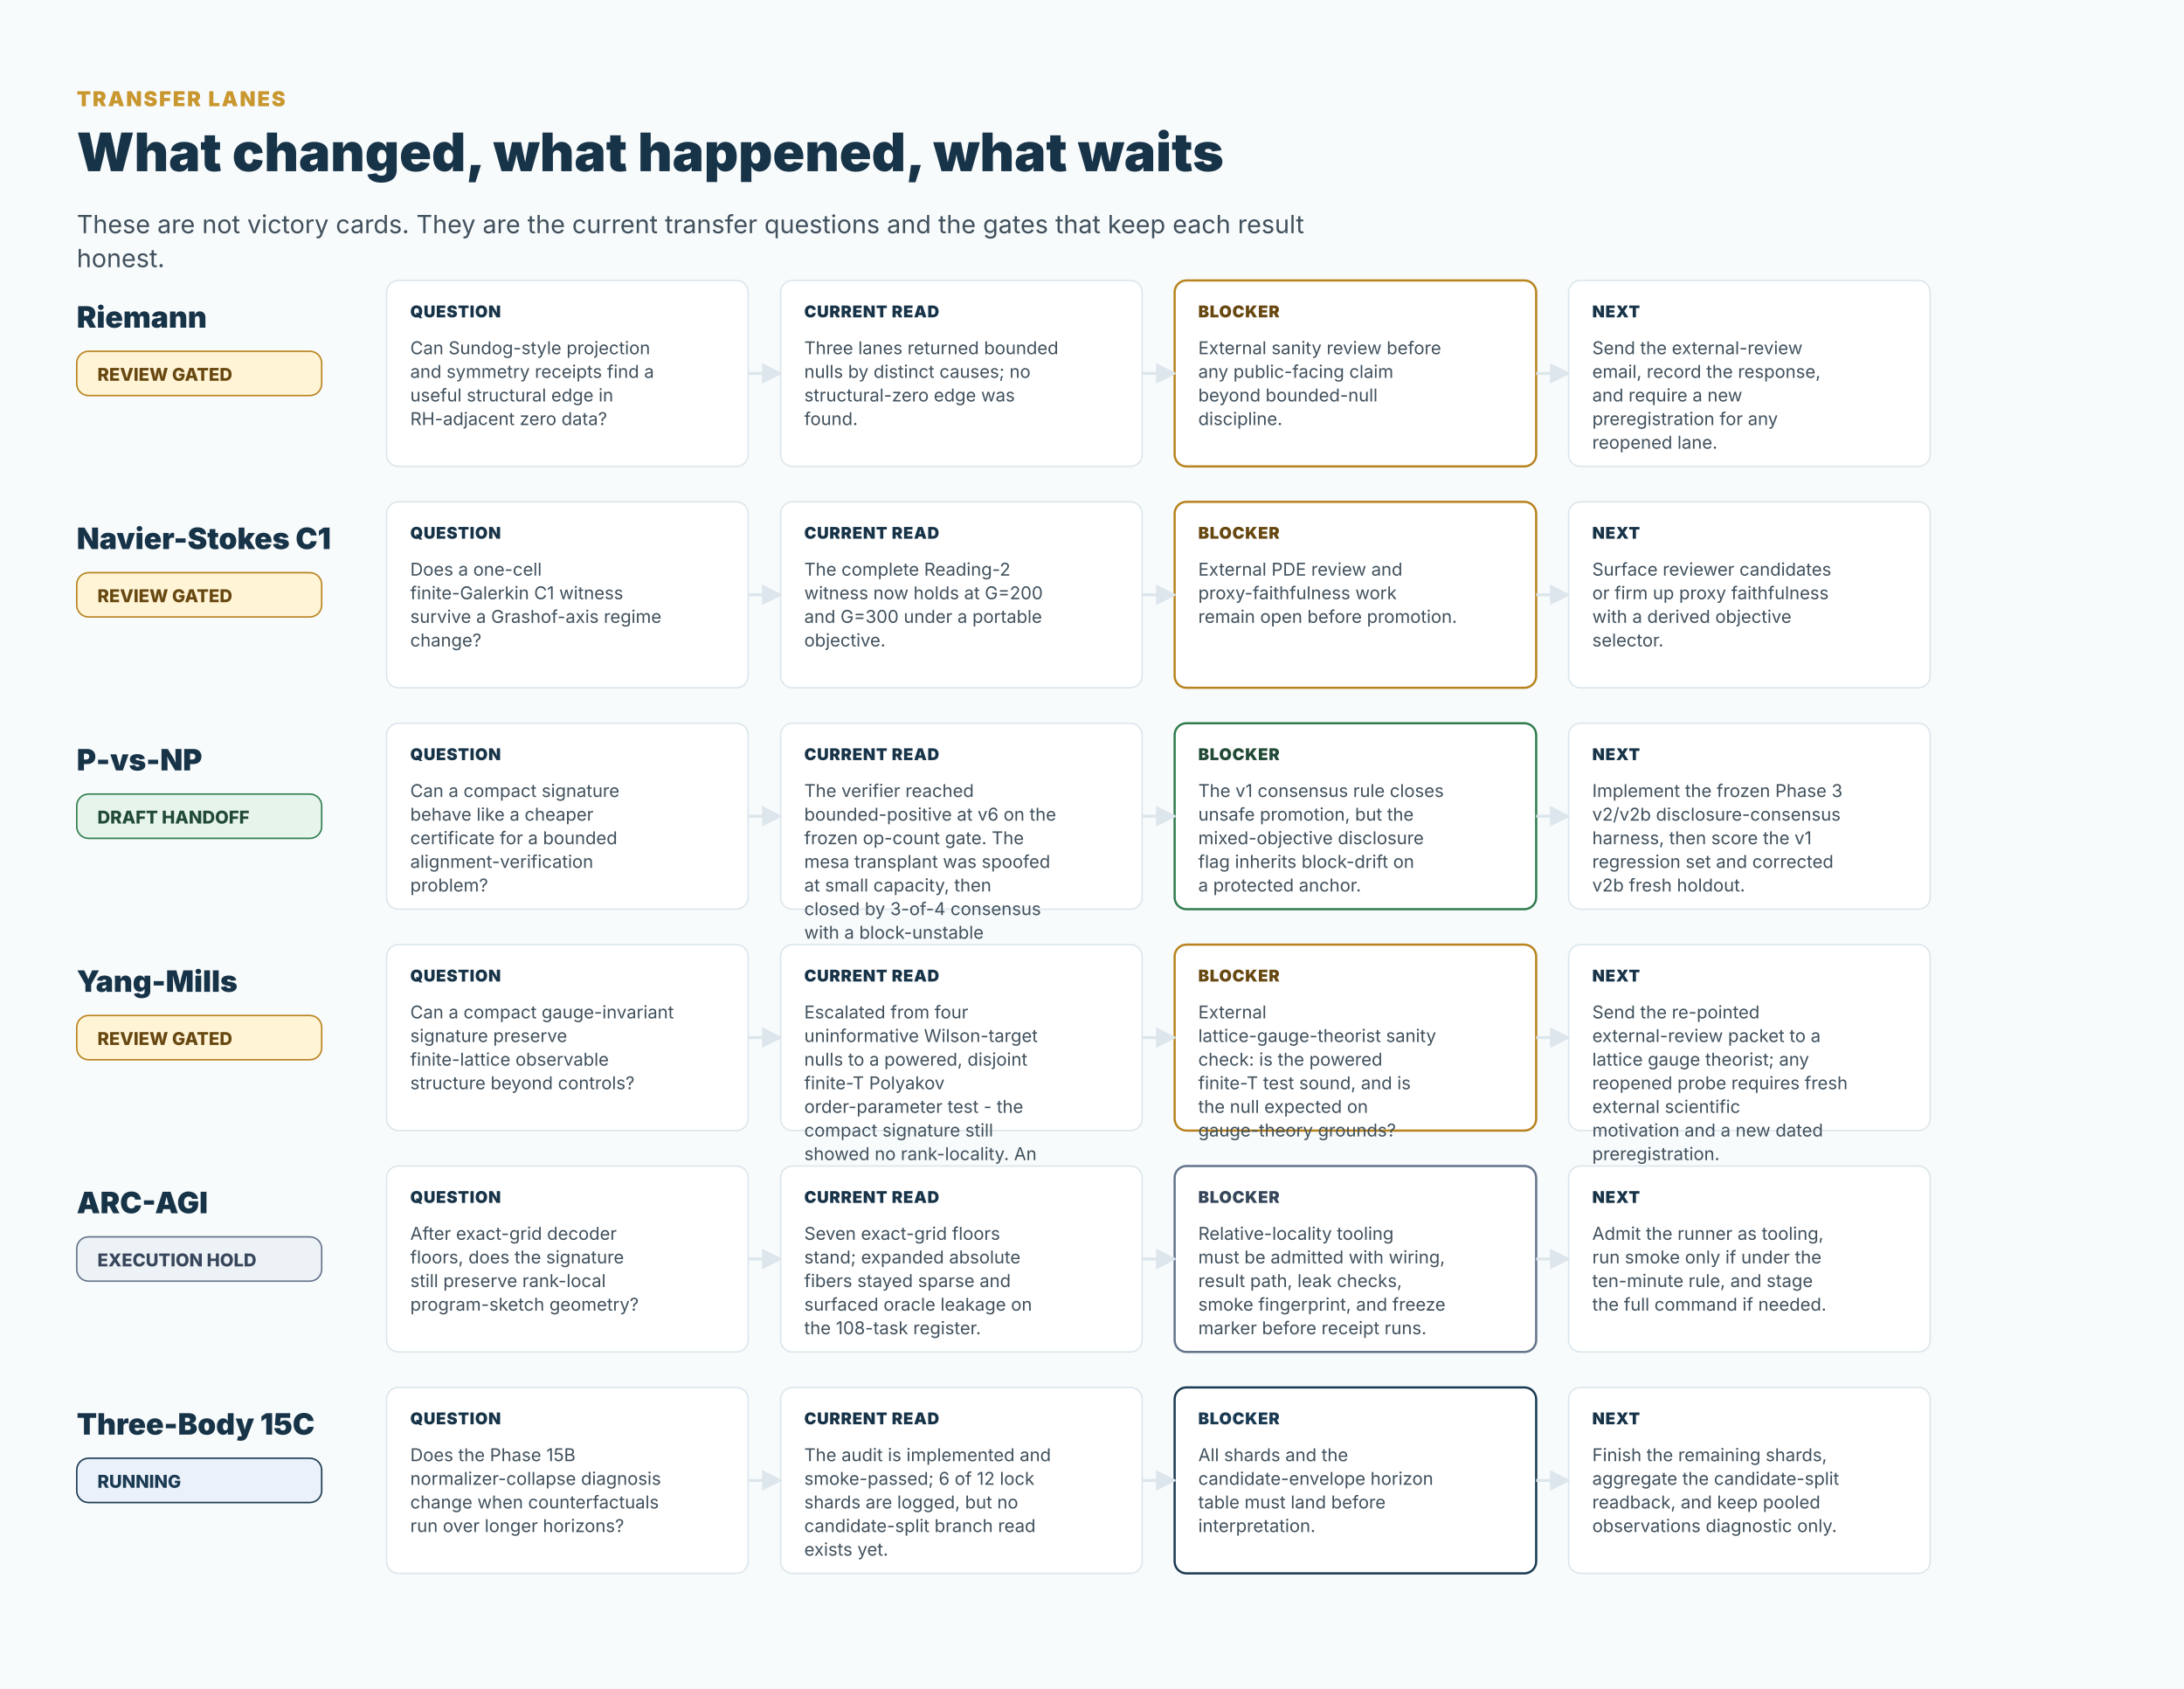
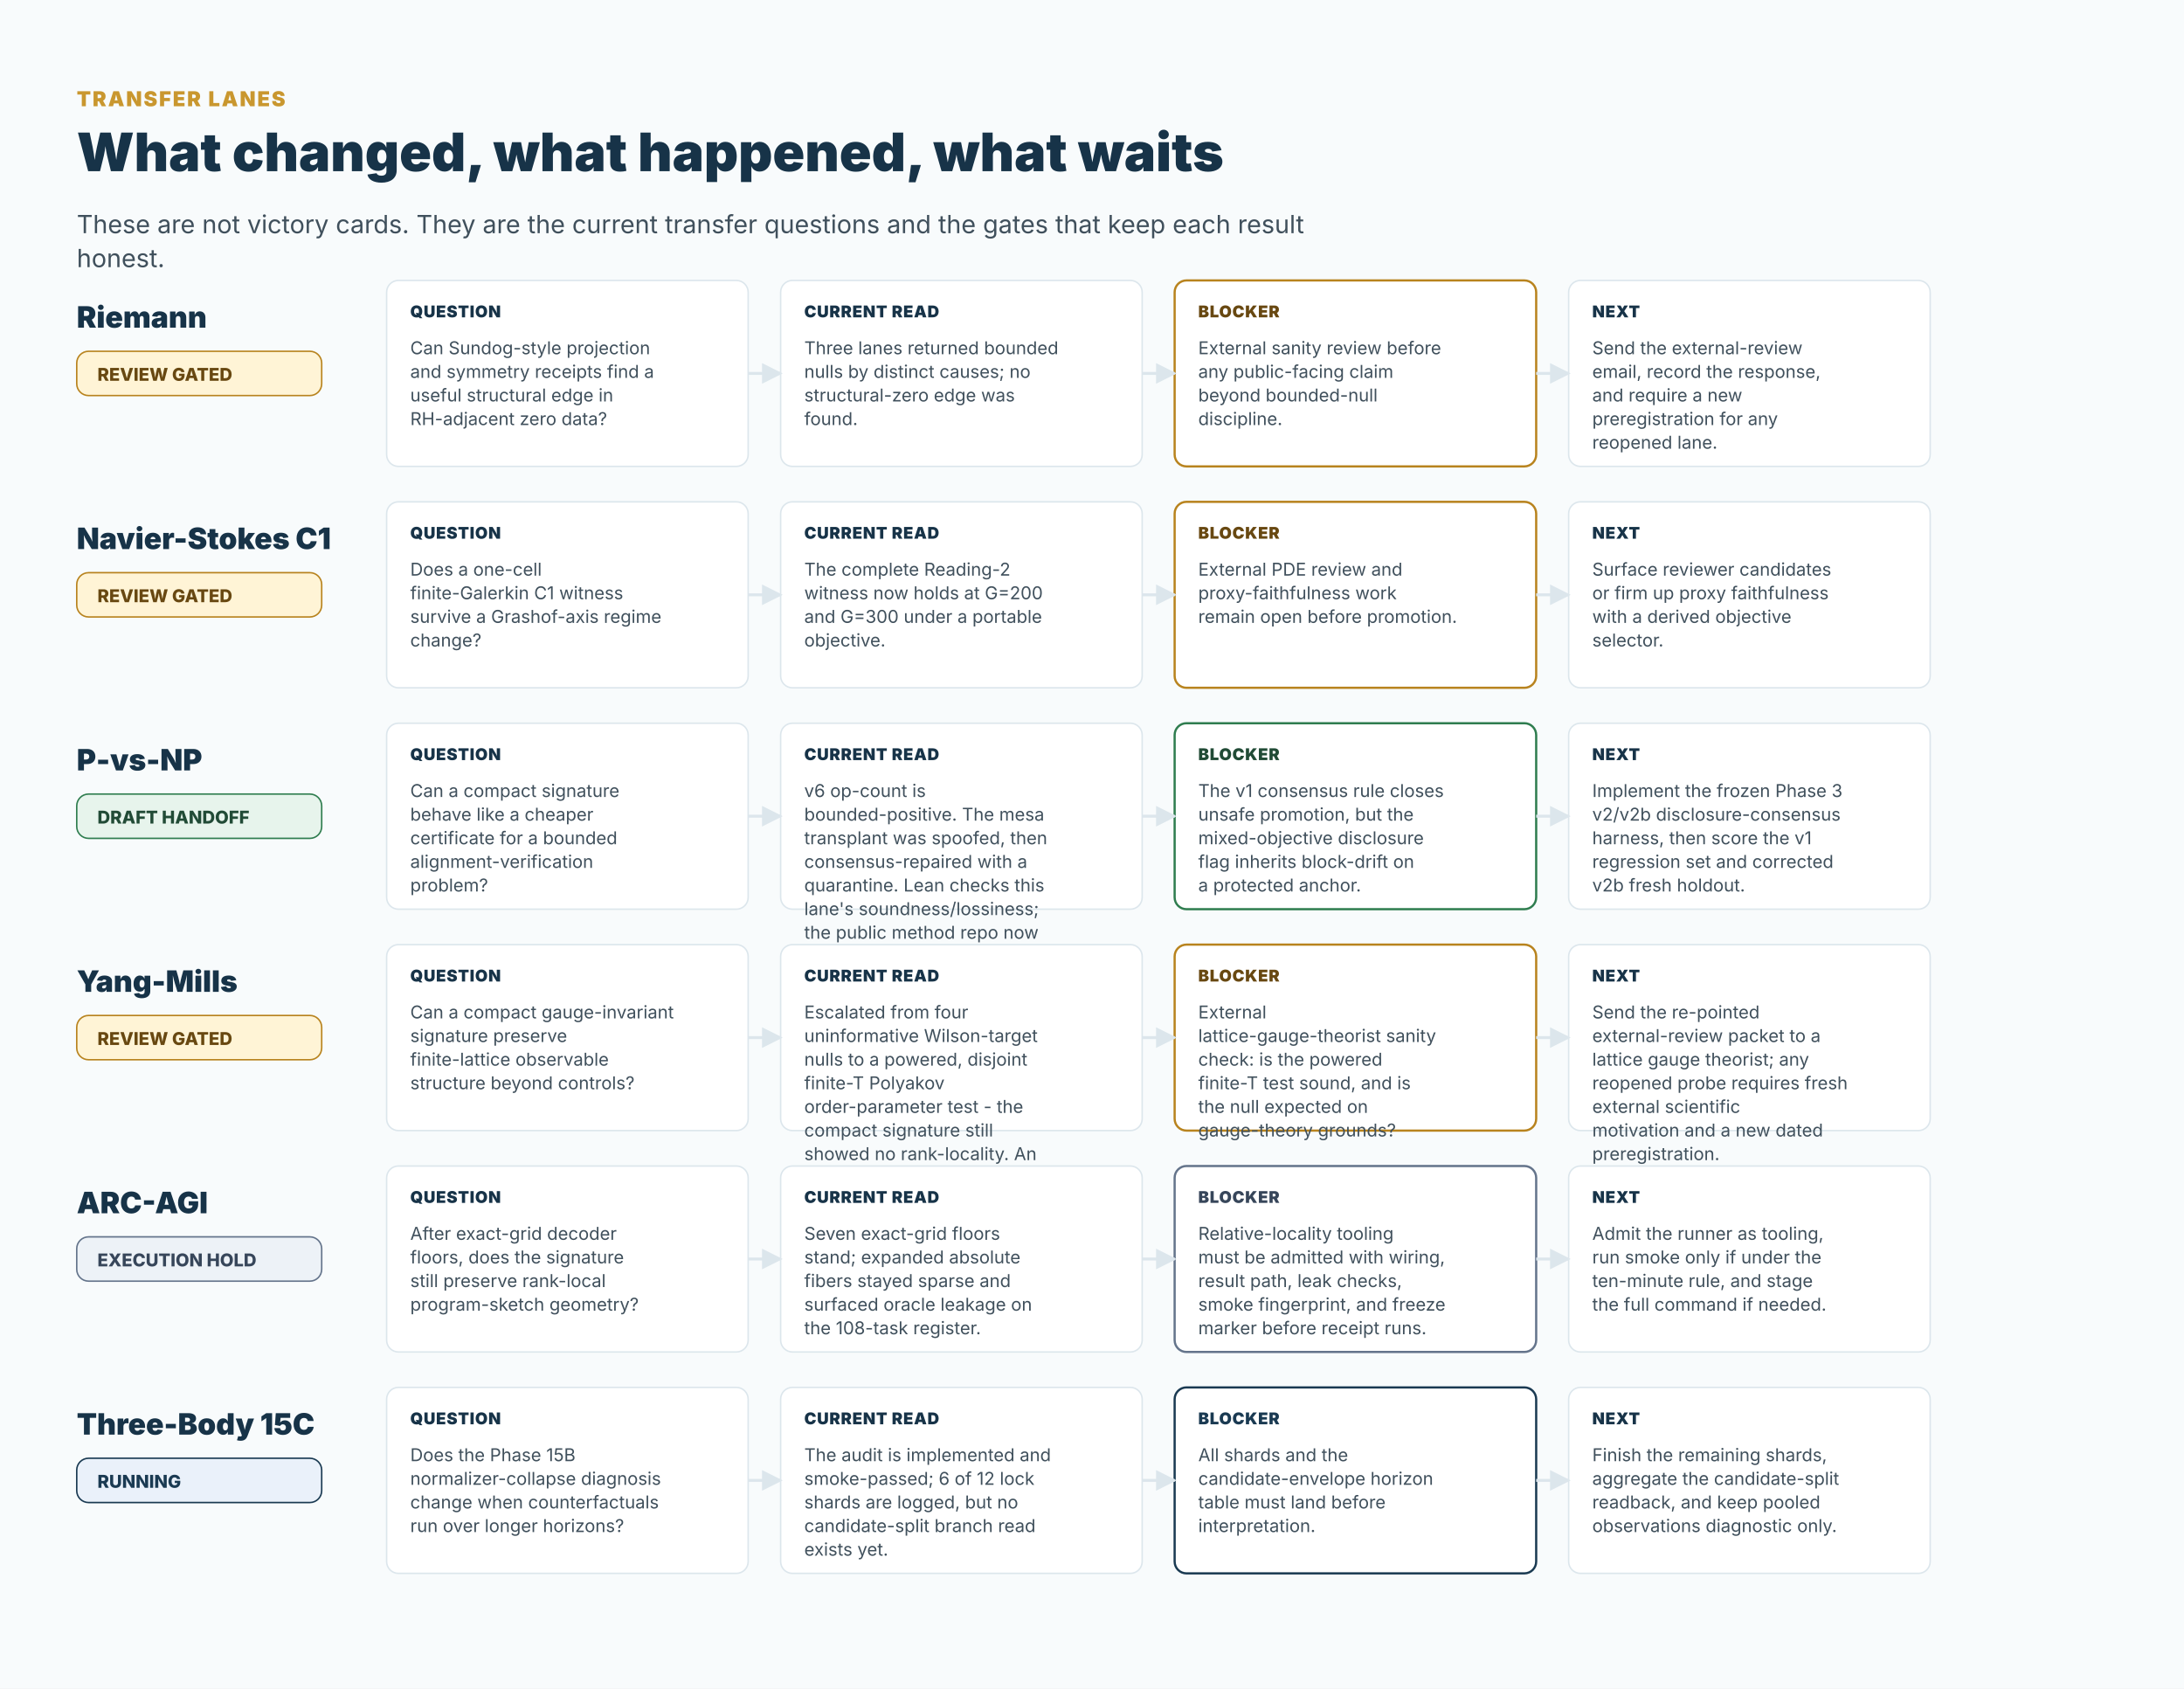
<svg xmlns="http://www.w3.org/2000/svg" viewBox="0 0 1480 1144" width="1480" height="1144" role="img" aria-labelledby="title desc">
  <rect width="1480" height="1144" fill="#F8FBFC" />
  <defs>
    <marker id="arrow" viewBox="0 0 10 10" refX="9" refY="5" markerWidth="7" markerHeight="7" orient="auto-start-reverse">
      <path d="M0,0 L10,5 L0,10 z" fill="#DCE6EC" stroke="none" />
    </marker>
  </defs>
  <text x="52" y="72" fill="#C9972F" font-family="system-ui, -apple-system, BlinkMacSystemFont, 'Segoe UI', sans-serif" font-size="14" font-weight="850" letter-spacing="0.08em">TRANSFER LANES</text>
  <text x="52" y="116" fill="#173348" font-family="system-ui, -apple-system, BlinkMacSystemFont, 'Segoe UI', sans-serif" font-size="36" font-weight="850" text-anchor="start" letter-spacing="0">
    <tspan x="52" dy="0">What changed, what happened, what waits</tspan>
  </text>
  <text x="52" y="158" fill="#40505C" font-family="system-ui, -apple-system, BlinkMacSystemFont, 'Segoe UI', sans-serif" font-size="17" font-weight="400" text-anchor="start" letter-spacing="0">
    <tspan x="52" dy="0">These are not victory cards. They are the current transfer questions and the gates that keep each result</tspan>
    <tspan x="52" dy="23">honest.</tspan>
  </text>
  <g data-project="riemann">
    <text x="52" y="222" fill="#173348" font-family="system-ui, -apple-system, BlinkMacSystemFont, 'Segoe UI', sans-serif" font-size="20" font-weight="850" letter-spacing="0">Riemann</text>
    <g>
      <rect x="52" y="238" width="166" height="30" rx="8" fill="#FFF4D6" stroke="#B8831E" stroke-width="1" />
      <text x="66" y="258" fill="#684811" font-family="system-ui, -apple-system, BlinkMacSystemFont, 'Segoe UI', sans-serif" font-size="12" font-weight="800" letter-spacing="0">REVIEW GATED</text>
    </g>
    <g>
      <rect x="262" y="190" width="245" height="126" rx="8" fill="#FFFFFF" stroke="#DCE6EC" stroke-width="1" />
      <text x="278" y="215" fill="#173348" font-family="system-ui, -apple-system, BlinkMacSystemFont, 'Segoe UI', sans-serif" font-size="11" font-weight="850" letter-spacing="0.04em">QUESTION</text>
      <text x="278" y="240" fill="#40505C" font-family="system-ui, -apple-system, BlinkMacSystemFont, 'Segoe UI', sans-serif" font-size="12" font-weight="400" text-anchor="start" letter-spacing="0">
        <tspan x="278" dy="0">Can Sundog-style projection</tspan>
        <tspan x="278" dy="16">and symmetry receipts find a</tspan>
        <tspan x="278" dy="16">useful structural edge in</tspan>
        <tspan x="278" dy="16">RH-adjacent zero data?</tspan>
      </text>
    </g>
    <g>
      <rect x="529" y="190" width="245" height="126" rx="8" fill="#FFFFFF" stroke="#DCE6EC" stroke-width="1" />
      <text x="545" y="215" fill="#173348" font-family="system-ui, -apple-system, BlinkMacSystemFont, 'Segoe UI', sans-serif" font-size="11" font-weight="850" letter-spacing="0.04em">CURRENT READ</text>
      <text x="545" y="240" fill="#40505C" font-family="system-ui, -apple-system, BlinkMacSystemFont, 'Segoe UI', sans-serif" font-size="12" font-weight="400" text-anchor="start" letter-spacing="0">
        <tspan x="545" dy="0">Three lanes returned bounded</tspan>
        <tspan x="545" dy="16">nulls by distinct causes; no</tspan>
        <tspan x="545" dy="16">structural-zero edge was</tspan>
        <tspan x="545" dy="16">found.</tspan>
      </text>
    </g>
    <g>
      <rect x="796" y="190" width="245" height="126" rx="8" fill="#FFFFFF" stroke="#B8831E" stroke-width="1.5" />
      <text x="812" y="215" fill="#684811" font-family="system-ui, -apple-system, BlinkMacSystemFont, 'Segoe UI', sans-serif" font-size="11" font-weight="850" letter-spacing="0.04em">BLOCKER</text>
      <text x="812" y="240" fill="#40505C" font-family="system-ui, -apple-system, BlinkMacSystemFont, 'Segoe UI', sans-serif" font-size="12" font-weight="400" text-anchor="start" letter-spacing="0">
        <tspan x="812" dy="0">External sanity review before</tspan>
        <tspan x="812" dy="16">any public-facing claim</tspan>
        <tspan x="812" dy="16">beyond bounded-null</tspan>
        <tspan x="812" dy="16">discipline.</tspan>
      </text>
    </g>
    <g>
      <rect x="1063" y="190" width="245" height="126" rx="8" fill="#FFFFFF" stroke="#DCE6EC" stroke-width="1" />
      <text x="1079" y="215" fill="#173348" font-family="system-ui, -apple-system, BlinkMacSystemFont, 'Segoe UI', sans-serif" font-size="11" font-weight="850" letter-spacing="0.04em">NEXT</text>
      <text x="1079" y="240" fill="#40505C" font-family="system-ui, -apple-system, BlinkMacSystemFont, 'Segoe UI', sans-serif" font-size="12" font-weight="400" text-anchor="start" letter-spacing="0">
        <tspan x="1079" dy="0">Send the external-review</tspan>
        <tspan x="1079" dy="16">email, record the response,</tspan>
        <tspan x="1079" dy="16">and require a new</tspan>
        <tspan x="1079" dy="16">preregistration for any</tspan>
        <tspan x="1079" dy="16">reopened lane.</tspan>
      </text>
    </g>
    <line x1="507" y1="253" x2="529" y2="253" stroke="#DCE6EC" stroke-width="2" marker-end="url(#arrow)" />
    <line x1="774" y1="253" x2="796" y2="253" stroke="#DCE6EC" stroke-width="2" marker-end="url(#arrow)" />
    <line x1="1041" y1="253" x2="1063" y2="253" stroke="#DCE6EC" stroke-width="2" marker-end="url(#arrow)" />
  </g>
  <g data-project="navier_stokes_c1">
    <text x="52" y="372" fill="#173348" font-family="system-ui, -apple-system, BlinkMacSystemFont, 'Segoe UI', sans-serif" font-size="20" font-weight="850" letter-spacing="0">Navier-Stokes C1</text>
    <g>
      <rect x="52" y="388" width="166" height="30" rx="8" fill="#FFF4D6" stroke="#B8831E" stroke-width="1" />
      <text x="66" y="408" fill="#684811" font-family="system-ui, -apple-system, BlinkMacSystemFont, 'Segoe UI', sans-serif" font-size="12" font-weight="800" letter-spacing="0">REVIEW GATED</text>
    </g>
    <g>
      <rect x="262" y="340" width="245" height="126" rx="8" fill="#FFFFFF" stroke="#DCE6EC" stroke-width="1" />
      <text x="278" y="365" fill="#173348" font-family="system-ui, -apple-system, BlinkMacSystemFont, 'Segoe UI', sans-serif" font-size="11" font-weight="850" letter-spacing="0.04em">QUESTION</text>
      <text x="278" y="390" fill="#40505C" font-family="system-ui, -apple-system, BlinkMacSystemFont, 'Segoe UI', sans-serif" font-size="12" font-weight="400" text-anchor="start" letter-spacing="0">
        <tspan x="278" dy="0">Does a one-cell</tspan>
        <tspan x="278" dy="16">finite-Galerkin C1 witness</tspan>
        <tspan x="278" dy="16">survive a Grashof-axis regime</tspan>
        <tspan x="278" dy="16">change?</tspan>
      </text>
    </g>
    <g>
      <rect x="529" y="340" width="245" height="126" rx="8" fill="#FFFFFF" stroke="#DCE6EC" stroke-width="1" />
      <text x="545" y="365" fill="#173348" font-family="system-ui, -apple-system, BlinkMacSystemFont, 'Segoe UI', sans-serif" font-size="11" font-weight="850" letter-spacing="0.04em">CURRENT READ</text>
      <text x="545" y="390" fill="#40505C" font-family="system-ui, -apple-system, BlinkMacSystemFont, 'Segoe UI', sans-serif" font-size="12" font-weight="400" text-anchor="start" letter-spacing="0">
        <tspan x="545" dy="0">The complete Reading-2</tspan>
        <tspan x="545" dy="16">witness now holds at G=200</tspan>
        <tspan x="545" dy="16">and G=300 under a portable</tspan>
        <tspan x="545" dy="16">objective.</tspan>
      </text>
    </g>
    <g>
      <rect x="796" y="340" width="245" height="126" rx="8" fill="#FFFFFF" stroke="#B8831E" stroke-width="1.5" />
      <text x="812" y="365" fill="#684811" font-family="system-ui, -apple-system, BlinkMacSystemFont, 'Segoe UI', sans-serif" font-size="11" font-weight="850" letter-spacing="0.04em">BLOCKER</text>
      <text x="812" y="390" fill="#40505C" font-family="system-ui, -apple-system, BlinkMacSystemFont, 'Segoe UI', sans-serif" font-size="12" font-weight="400" text-anchor="start" letter-spacing="0">
        <tspan x="812" dy="0">External PDE review and</tspan>
        <tspan x="812" dy="16">proxy-faithfulness work</tspan>
        <tspan x="812" dy="16">remain open before promotion.</tspan>
      </text>
    </g>
    <g>
      <rect x="1063" y="340" width="245" height="126" rx="8" fill="#FFFFFF" stroke="#DCE6EC" stroke-width="1" />
      <text x="1079" y="365" fill="#173348" font-family="system-ui, -apple-system, BlinkMacSystemFont, 'Segoe UI', sans-serif" font-size="11" font-weight="850" letter-spacing="0.04em">NEXT</text>
      <text x="1079" y="390" fill="#40505C" font-family="system-ui, -apple-system, BlinkMacSystemFont, 'Segoe UI', sans-serif" font-size="12" font-weight="400" text-anchor="start" letter-spacing="0">
        <tspan x="1079" dy="0">Surface reviewer candidates</tspan>
        <tspan x="1079" dy="16">or firm up proxy faithfulness</tspan>
        <tspan x="1079" dy="16">with a derived objective</tspan>
        <tspan x="1079" dy="16">selector.</tspan>
      </text>
    </g>
    <line x1="507" y1="403" x2="529" y2="403" stroke="#DCE6EC" stroke-width="2" marker-end="url(#arrow)" />
    <line x1="774" y1="403" x2="796" y2="403" stroke="#DCE6EC" stroke-width="2" marker-end="url(#arrow)" />
    <line x1="1041" y1="403" x2="1063" y2="403" stroke="#DCE6EC" stroke-width="2" marker-end="url(#arrow)" />
  </g>
  <g data-project="pvnp">
    <text x="52" y="522" fill="#173348" font-family="system-ui, -apple-system, BlinkMacSystemFont, 'Segoe UI', sans-serif" font-size="20" font-weight="850" letter-spacing="0">P-vs-NP</text>
    <g>
      <rect x="52" y="538" width="166" height="30" rx="8" fill="#E7F4EC" stroke="#2F7D4F" stroke-width="1" />
      <text x="66" y="558" fill="#214B36" font-family="system-ui, -apple-system, BlinkMacSystemFont, 'Segoe UI', sans-serif" font-size="12" font-weight="800" letter-spacing="0">DRAFT HANDOFF</text>
    </g>
    <g>
      <rect x="262" y="490" width="245" height="126" rx="8" fill="#FFFFFF" stroke="#DCE6EC" stroke-width="1" />
      <text x="278" y="515" fill="#173348" font-family="system-ui, -apple-system, BlinkMacSystemFont, 'Segoe UI', sans-serif" font-size="11" font-weight="850" letter-spacing="0.04em">QUESTION</text>
      <text x="278" y="540" fill="#40505C" font-family="system-ui, -apple-system, BlinkMacSystemFont, 'Segoe UI', sans-serif" font-size="12" font-weight="400" text-anchor="start" letter-spacing="0">
        <tspan x="278" dy="0">Can a compact signature</tspan>
        <tspan x="278" dy="16">behave like a cheaper</tspan>
        <tspan x="278" dy="16">certificate for a bounded</tspan>
        <tspan x="278" dy="16">alignment-verification</tspan>
        <tspan x="278" dy="16">problem?</tspan>
      </text>
    </g>
    <g>
      <rect x="529" y="490" width="245" height="126" rx="8" fill="#FFFFFF" stroke="#DCE6EC" stroke-width="1" />
      <text x="545" y="515" fill="#173348" font-family="system-ui, -apple-system, BlinkMacSystemFont, 'Segoe UI', sans-serif" font-size="11" font-weight="850" letter-spacing="0.04em">CURRENT READ</text>
      <text x="545" y="540" fill="#40505C" font-family="system-ui, -apple-system, BlinkMacSystemFont, 'Segoe UI', sans-serif" font-size="12" font-weight="400" text-anchor="start" letter-spacing="0">
-         <tspan x="545" dy="0">The verifier reached</tspan>
-         <tspan x="545" dy="16">bounded-positive at v6 on the</tspan>
-         <tspan x="545" dy="16">frozen op-count gate. The</tspan>
-         <tspan x="545" dy="16">mesa transplant was spoofed</tspan>
-         <tspan x="545" dy="16">at small capacity, then</tspan>
-         <tspan x="545" dy="16">closed by 3-of-4 consensus</tspan>
-         <tspan x="545" dy="16">with a block-unstable</tspan>
-         <tspan x="545" dy="16">quarantine. A Lean core now</tspan>
-         <tspan x="545" dy="16">verifies soundness and</tspan>
-         <tspan x="545" dy="16">lossiness; decoding hardness</tspan>
-         <tspan x="545" dy="16">stays imported.</tspan>
+         <tspan x="545" dy="0">v6 op-count is</tspan>
+         <tspan x="545" dy="16">bounded-positive. The mesa</tspan>
+         <tspan x="545" dy="16">transplant was spoofed, then</tspan>
+         <tspan x="545" dy="16">consensus-repaired with a</tspan>
+         <tspan x="545" dy="16">quarantine. Lean checks this</tspan>
+         <tspan x="545" dy="16">lane's soundness/lossiness;</tspan>
+         <tspan x="545" dy="16">the public method repo now</tspan>
+         <tspan x="545" dy="16">spans 3 math kinds. Hardness</tspan>
+         <tspan x="545" dy="16">imported.</tspan>
      </text>
    </g>
    <g>
      <rect x="796" y="490" width="245" height="126" rx="8" fill="#FFFFFF" stroke="#2F7D4F" stroke-width="1.5" />
      <text x="812" y="515" fill="#214B36" font-family="system-ui, -apple-system, BlinkMacSystemFont, 'Segoe UI', sans-serif" font-size="11" font-weight="850" letter-spacing="0.04em">BLOCKER</text>
      <text x="812" y="540" fill="#40505C" font-family="system-ui, -apple-system, BlinkMacSystemFont, 'Segoe UI', sans-serif" font-size="12" font-weight="400" text-anchor="start" letter-spacing="0">
        <tspan x="812" dy="0">The v1 consensus rule closes</tspan>
        <tspan x="812" dy="16">unsafe promotion, but the</tspan>
        <tspan x="812" dy="16">mixed-objective disclosure</tspan>
        <tspan x="812" dy="16">flag inherits block-drift on</tspan>
        <tspan x="812" dy="16">a protected anchor.</tspan>
      </text>
    </g>
    <g>
      <rect x="1063" y="490" width="245" height="126" rx="8" fill="#FFFFFF" stroke="#DCE6EC" stroke-width="1" />
      <text x="1079" y="515" fill="#173348" font-family="system-ui, -apple-system, BlinkMacSystemFont, 'Segoe UI', sans-serif" font-size="11" font-weight="850" letter-spacing="0.04em">NEXT</text>
      <text x="1079" y="540" fill="#40505C" font-family="system-ui, -apple-system, BlinkMacSystemFont, 'Segoe UI', sans-serif" font-size="12" font-weight="400" text-anchor="start" letter-spacing="0">
        <tspan x="1079" dy="0">Implement the frozen Phase 3</tspan>
        <tspan x="1079" dy="16">v2/v2b disclosure-consensus</tspan>
        <tspan x="1079" dy="16">harness, then score the v1</tspan>
        <tspan x="1079" dy="16">regression set and corrected</tspan>
        <tspan x="1079" dy="16">v2b fresh holdout.</tspan>
      </text>
    </g>
    <line x1="507" y1="553" x2="529" y2="553" stroke="#DCE6EC" stroke-width="2" marker-end="url(#arrow)" />
    <line x1="774" y1="553" x2="796" y2="553" stroke="#DCE6EC" stroke-width="2" marker-end="url(#arrow)" />
    <line x1="1041" y1="553" x2="1063" y2="553" stroke="#DCE6EC" stroke-width="2" marker-end="url(#arrow)" />
  </g>
  <g data-project="yang_mills">
    <text x="52" y="672" fill="#173348" font-family="system-ui, -apple-system, BlinkMacSystemFont, 'Segoe UI', sans-serif" font-size="20" font-weight="850" letter-spacing="0">Yang-Mills</text>
    <g>
      <rect x="52" y="688" width="166" height="30" rx="8" fill="#FFF4D6" stroke="#B8831E" stroke-width="1" />
      <text x="66" y="708" fill="#684811" font-family="system-ui, -apple-system, BlinkMacSystemFont, 'Segoe UI', sans-serif" font-size="12" font-weight="800" letter-spacing="0">REVIEW GATED</text>
    </g>
    <g>
      <rect x="262" y="640" width="245" height="126" rx="8" fill="#FFFFFF" stroke="#DCE6EC" stroke-width="1" />
      <text x="278" y="665" fill="#173348" font-family="system-ui, -apple-system, BlinkMacSystemFont, 'Segoe UI', sans-serif" font-size="11" font-weight="850" letter-spacing="0.04em">QUESTION</text>
      <text x="278" y="690" fill="#40505C" font-family="system-ui, -apple-system, BlinkMacSystemFont, 'Segoe UI', sans-serif" font-size="12" font-weight="400" text-anchor="start" letter-spacing="0">
        <tspan x="278" dy="0">Can a compact gauge-invariant</tspan>
        <tspan x="278" dy="16">signature preserve</tspan>
        <tspan x="278" dy="16">finite-lattice observable</tspan>
        <tspan x="278" dy="16">structure beyond controls?</tspan>
      </text>
    </g>
    <g>
      <rect x="529" y="640" width="245" height="126" rx="8" fill="#FFFFFF" stroke="#DCE6EC" stroke-width="1" />
      <text x="545" y="665" fill="#173348" font-family="system-ui, -apple-system, BlinkMacSystemFont, 'Segoe UI', sans-serif" font-size="11" font-weight="850" letter-spacing="0.04em">CURRENT READ</text>
      <text x="545" y="690" fill="#40505C" font-family="system-ui, -apple-system, BlinkMacSystemFont, 'Segoe UI', sans-serif" font-size="12" font-weight="400" text-anchor="start" letter-spacing="0">
        <tspan x="545" dy="0">Escalated from four</tspan>
        <tspan x="545" dy="16">uninformative Wilson-target</tspan>
        <tspan x="545" dy="16">nulls to a powered, disjoint</tspan>
        <tspan x="545" dy="16">finite-T Polyakov</tspan>
        <tspan x="545" dy="16">order-parameter test - the</tspan>
        <tspan x="545" dy="16">compact signature still</tspan>
        <tspan x="545" dy="16">showed no rank-locality. An</tspan>
        <tspan x="545" dy="16">informative bounded null.</tspan>
      </text>
    </g>
    <g>
      <rect x="796" y="640" width="245" height="126" rx="8" fill="#FFFFFF" stroke="#B8831E" stroke-width="1.5" />
      <text x="812" y="665" fill="#684811" font-family="system-ui, -apple-system, BlinkMacSystemFont, 'Segoe UI', sans-serif" font-size="11" font-weight="850" letter-spacing="0.04em">BLOCKER</text>
      <text x="812" y="690" fill="#40505C" font-family="system-ui, -apple-system, BlinkMacSystemFont, 'Segoe UI', sans-serif" font-size="12" font-weight="400" text-anchor="start" letter-spacing="0">
        <tspan x="812" dy="0">External</tspan>
        <tspan x="812" dy="16">lattice-gauge-theorist sanity</tspan>
        <tspan x="812" dy="16">check: is the powered</tspan>
        <tspan x="812" dy="16">finite-T test sound, and is</tspan>
        <tspan x="812" dy="16">the null expected on</tspan>
        <tspan x="812" dy="16">gauge-theory grounds?</tspan>
      </text>
    </g>
    <g>
      <rect x="1063" y="640" width="245" height="126" rx="8" fill="#FFFFFF" stroke="#DCE6EC" stroke-width="1" />
      <text x="1079" y="665" fill="#173348" font-family="system-ui, -apple-system, BlinkMacSystemFont, 'Segoe UI', sans-serif" font-size="11" font-weight="850" letter-spacing="0.04em">NEXT</text>
      <text x="1079" y="690" fill="#40505C" font-family="system-ui, -apple-system, BlinkMacSystemFont, 'Segoe UI', sans-serif" font-size="12" font-weight="400" text-anchor="start" letter-spacing="0">
        <tspan x="1079" dy="0">Send the re-pointed</tspan>
        <tspan x="1079" dy="16">external-review packet to a</tspan>
        <tspan x="1079" dy="16">lattice gauge theorist; any</tspan>
        <tspan x="1079" dy="16">reopened probe requires fresh</tspan>
        <tspan x="1079" dy="16">external scientific</tspan>
        <tspan x="1079" dy="16">motivation and a new dated</tspan>
        <tspan x="1079" dy="16">preregistration.</tspan>
      </text>
    </g>
    <line x1="507" y1="703" x2="529" y2="703" stroke="#DCE6EC" stroke-width="2" marker-end="url(#arrow)" />
    <line x1="774" y1="703" x2="796" y2="703" stroke="#DCE6EC" stroke-width="2" marker-end="url(#arrow)" />
    <line x1="1041" y1="703" x2="1063" y2="703" stroke="#DCE6EC" stroke-width="2" marker-end="url(#arrow)" />
  </g>
  <g data-project="arc_agi">
    <text x="52" y="822" fill="#173348" font-family="system-ui, -apple-system, BlinkMacSystemFont, 'Segoe UI', sans-serif" font-size="20" font-weight="850" letter-spacing="0">ARC-AGI</text>
    <g>
      <rect x="52" y="838" width="166" height="30" rx="8" fill="#EDF2F7" stroke="#64748B" stroke-width="1" />
      <text x="66" y="858" fill="#37465A" font-family="system-ui, -apple-system, BlinkMacSystemFont, 'Segoe UI', sans-serif" font-size="12" font-weight="800" letter-spacing="0">EXECUTION HOLD</text>
    </g>
    <g>
      <rect x="262" y="790" width="245" height="126" rx="8" fill="#FFFFFF" stroke="#DCE6EC" stroke-width="1" />
      <text x="278" y="815" fill="#173348" font-family="system-ui, -apple-system, BlinkMacSystemFont, 'Segoe UI', sans-serif" font-size="11" font-weight="850" letter-spacing="0.04em">QUESTION</text>
      <text x="278" y="840" fill="#40505C" font-family="system-ui, -apple-system, BlinkMacSystemFont, 'Segoe UI', sans-serif" font-size="12" font-weight="400" text-anchor="start" letter-spacing="0">
        <tspan x="278" dy="0">After exact-grid decoder</tspan>
        <tspan x="278" dy="16">floors, does the signature</tspan>
        <tspan x="278" dy="16">still preserve rank-local</tspan>
        <tspan x="278" dy="16">program-sketch geometry?</tspan>
      </text>
    </g>
    <g>
      <rect x="529" y="790" width="245" height="126" rx="8" fill="#FFFFFF" stroke="#DCE6EC" stroke-width="1" />
      <text x="545" y="815" fill="#173348" font-family="system-ui, -apple-system, BlinkMacSystemFont, 'Segoe UI', sans-serif" font-size="11" font-weight="850" letter-spacing="0.04em">CURRENT READ</text>
      <text x="545" y="840" fill="#40505C" font-family="system-ui, -apple-system, BlinkMacSystemFont, 'Segoe UI', sans-serif" font-size="12" font-weight="400" text-anchor="start" letter-spacing="0">
        <tspan x="545" dy="0">Seven exact-grid floors</tspan>
        <tspan x="545" dy="16">stand; expanded absolute</tspan>
        <tspan x="545" dy="16">fibers stayed sparse and</tspan>
        <tspan x="545" dy="16">surfaced oracle leakage on</tspan>
        <tspan x="545" dy="16">the 108-task register.</tspan>
      </text>
    </g>
    <g>
      <rect x="796" y="790" width="245" height="126" rx="8" fill="#FFFFFF" stroke="#64748B" stroke-width="1.5" />
      <text x="812" y="815" fill="#37465A" font-family="system-ui, -apple-system, BlinkMacSystemFont, 'Segoe UI', sans-serif" font-size="11" font-weight="850" letter-spacing="0.04em">BLOCKER</text>
      <text x="812" y="840" fill="#40505C" font-family="system-ui, -apple-system, BlinkMacSystemFont, 'Segoe UI', sans-serif" font-size="12" font-weight="400" text-anchor="start" letter-spacing="0">
        <tspan x="812" dy="0">Relative-locality tooling</tspan>
        <tspan x="812" dy="16">must be admitted with wiring,</tspan>
        <tspan x="812" dy="16">result path, leak checks,</tspan>
        <tspan x="812" dy="16">smoke fingerprint, and freeze</tspan>
        <tspan x="812" dy="16">marker before receipt runs.</tspan>
      </text>
    </g>
    <g>
      <rect x="1063" y="790" width="245" height="126" rx="8" fill="#FFFFFF" stroke="#DCE6EC" stroke-width="1" />
      <text x="1079" y="815" fill="#173348" font-family="system-ui, -apple-system, BlinkMacSystemFont, 'Segoe UI', sans-serif" font-size="11" font-weight="850" letter-spacing="0.04em">NEXT</text>
      <text x="1079" y="840" fill="#40505C" font-family="system-ui, -apple-system, BlinkMacSystemFont, 'Segoe UI', sans-serif" font-size="12" font-weight="400" text-anchor="start" letter-spacing="0">
        <tspan x="1079" dy="0">Admit the runner as tooling,</tspan>
        <tspan x="1079" dy="16">run smoke only if under the</tspan>
        <tspan x="1079" dy="16">ten-minute rule, and stage</tspan>
        <tspan x="1079" dy="16">the full command if needed.</tspan>
      </text>
    </g>
    <line x1="507" y1="853" x2="529" y2="853" stroke="#DCE6EC" stroke-width="2" marker-end="url(#arrow)" />
    <line x1="774" y1="853" x2="796" y2="853" stroke="#DCE6EC" stroke-width="2" marker-end="url(#arrow)" />
    <line x1="1041" y1="853" x2="1063" y2="853" stroke="#DCE6EC" stroke-width="2" marker-end="url(#arrow)" />
  </g>
  <g data-project="threebody_15c">
    <text x="52" y="972" fill="#173348" font-family="system-ui, -apple-system, BlinkMacSystemFont, 'Segoe UI', sans-serif" font-size="20" font-weight="850" letter-spacing="0">Three-Body 15C</text>
    <g>
      <rect x="52" y="988" width="166" height="30" rx="8" fill="#EAF1FA" stroke="#1A3A52" stroke-width="1" />
      <text x="66" y="1008" fill="#1A3A52" font-family="system-ui, -apple-system, BlinkMacSystemFont, 'Segoe UI', sans-serif" font-size="12" font-weight="800" letter-spacing="0">RUNNING</text>
    </g>
    <g>
      <rect x="262" y="940" width="245" height="126" rx="8" fill="#FFFFFF" stroke="#DCE6EC" stroke-width="1" />
      <text x="278" y="965" fill="#173348" font-family="system-ui, -apple-system, BlinkMacSystemFont, 'Segoe UI', sans-serif" font-size="11" font-weight="850" letter-spacing="0.04em">QUESTION</text>
      <text x="278" y="990" fill="#40505C" font-family="system-ui, -apple-system, BlinkMacSystemFont, 'Segoe UI', sans-serif" font-size="12" font-weight="400" text-anchor="start" letter-spacing="0">
        <tspan x="278" dy="0">Does the Phase 15B</tspan>
        <tspan x="278" dy="16">normalizer-collapse diagnosis</tspan>
        <tspan x="278" dy="16">change when counterfactuals</tspan>
        <tspan x="278" dy="16">run over longer horizons?</tspan>
      </text>
    </g>
    <g>
      <rect x="529" y="940" width="245" height="126" rx="8" fill="#FFFFFF" stroke="#DCE6EC" stroke-width="1" />
      <text x="545" y="965" fill="#173348" font-family="system-ui, -apple-system, BlinkMacSystemFont, 'Segoe UI', sans-serif" font-size="11" font-weight="850" letter-spacing="0.04em">CURRENT READ</text>
      <text x="545" y="990" fill="#40505C" font-family="system-ui, -apple-system, BlinkMacSystemFont, 'Segoe UI', sans-serif" font-size="12" font-weight="400" text-anchor="start" letter-spacing="0">
        <tspan x="545" dy="0">The audit is implemented and</tspan>
        <tspan x="545" dy="16">smoke-passed; 6 of 12 lock</tspan>
        <tspan x="545" dy="16">shards are logged, but no</tspan>
        <tspan x="545" dy="16">candidate-split branch read</tspan>
        <tspan x="545" dy="16">exists yet.</tspan>
      </text>
    </g>
    <g>
      <rect x="796" y="940" width="245" height="126" rx="8" fill="#FFFFFF" stroke="#1A3A52" stroke-width="1.5" />
      <text x="812" y="965" fill="#1A3A52" font-family="system-ui, -apple-system, BlinkMacSystemFont, 'Segoe UI', sans-serif" font-size="11" font-weight="850" letter-spacing="0.04em">BLOCKER</text>
      <text x="812" y="990" fill="#40505C" font-family="system-ui, -apple-system, BlinkMacSystemFont, 'Segoe UI', sans-serif" font-size="12" font-weight="400" text-anchor="start" letter-spacing="0">
        <tspan x="812" dy="0">All shards and the</tspan>
        <tspan x="812" dy="16">candidate-envelope horizon</tspan>
        <tspan x="812" dy="16">table must land before</tspan>
        <tspan x="812" dy="16">interpretation.</tspan>
      </text>
    </g>
    <g>
      <rect x="1063" y="940" width="245" height="126" rx="8" fill="#FFFFFF" stroke="#DCE6EC" stroke-width="1" />
      <text x="1079" y="965" fill="#173348" font-family="system-ui, -apple-system, BlinkMacSystemFont, 'Segoe UI', sans-serif" font-size="11" font-weight="850" letter-spacing="0.04em">NEXT</text>
      <text x="1079" y="990" fill="#40505C" font-family="system-ui, -apple-system, BlinkMacSystemFont, 'Segoe UI', sans-serif" font-size="12" font-weight="400" text-anchor="start" letter-spacing="0">
        <tspan x="1079" dy="0">Finish the remaining shards,</tspan>
        <tspan x="1079" dy="16">aggregate the candidate-split</tspan>
        <tspan x="1079" dy="16">readback, and keep pooled</tspan>
        <tspan x="1079" dy="16">observations diagnostic only.</tspan>
      </text>
    </g>
    <line x1="507" y1="1003" x2="529" y2="1003" stroke="#DCE6EC" stroke-width="2" marker-end="url(#arrow)" />
    <line x1="774" y1="1003" x2="796" y2="1003" stroke="#DCE6EC" stroke-width="2" marker-end="url(#arrow)" />
    <line x1="1041" y1="1003" x2="1063" y2="1003" stroke="#DCE6EC" stroke-width="2" marker-end="url(#arrow)" />
  </g>
</svg>
